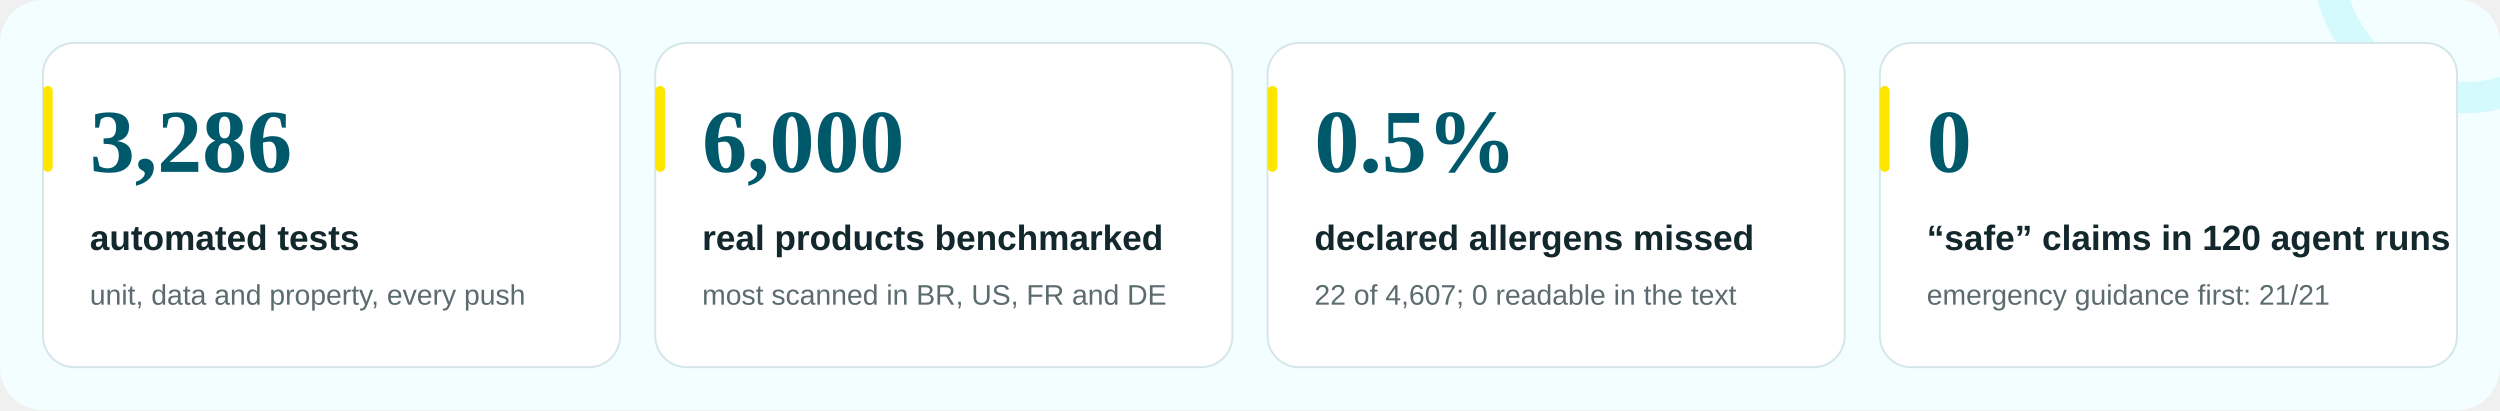
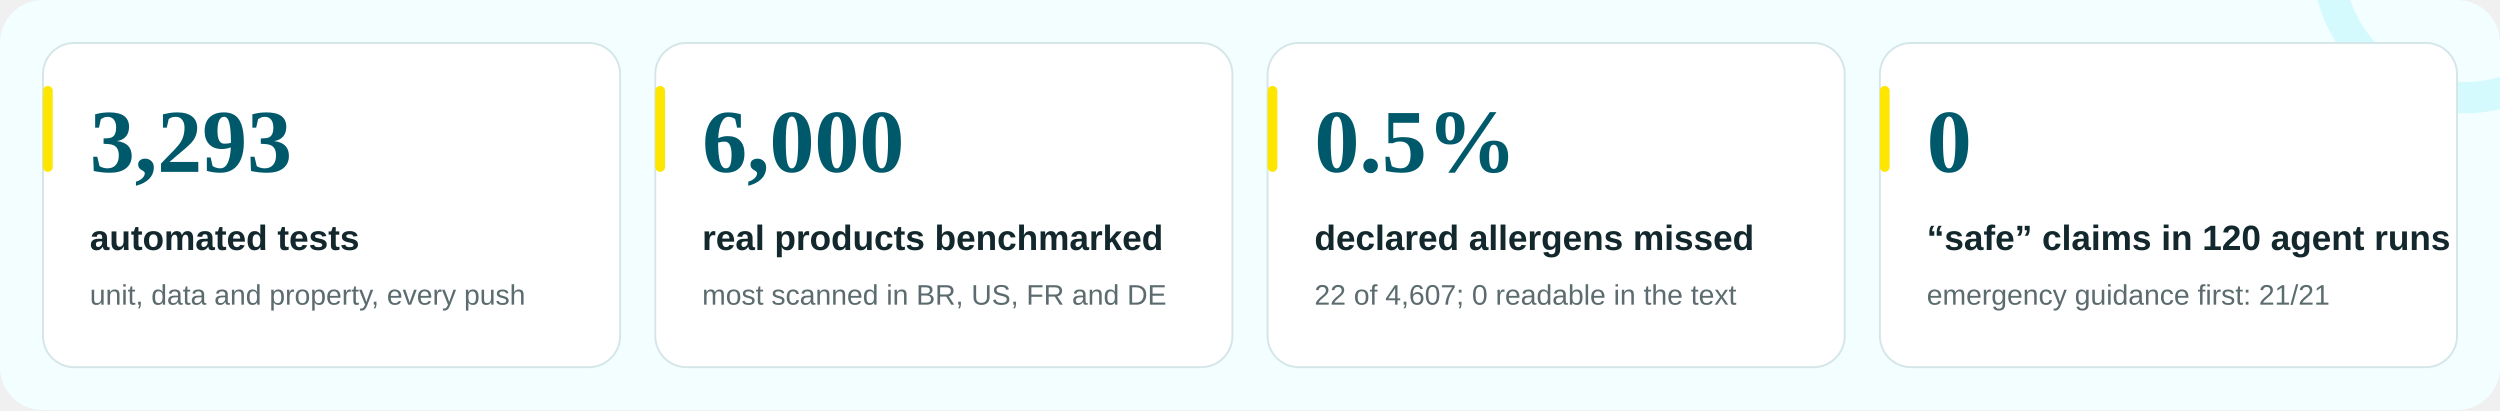
- <svg xmlns="http://www.w3.org/2000/svg" width="1280" height="210" viewBox="0 0 1280 210" role="img" aria-label="3,286 automated tests · 6,000 real products benchmarked · 0.5% declared allergens missed · 0 “safe” claims in 120 agent runs">
+ <svg xmlns="http://www.w3.org/2000/svg" width="1280" height="210" viewBox="0 0 1280 210" role="img" aria-label="3,293 automated tests · 6,000 real products benchmarked · 0.5% declared allergens missed · 0 “safe” claims in 120 agent runs">
  <defs>
    <clipPath id="c">
      <rect width="1280" height="210" rx="22" />
    </clipPath>
  </defs>
  <g clip-path="url(#c)">
    <rect width="1280" height="210" fill="#F2FEFF" />
    <circle cx="1262" cy="-20" r="70" fill="none" stroke="#D5FAFE" stroke-width="16" />
  </g>
  <g transform="translate(22.0,22)">
    <rect width="295.5" height="166" rx="16" fill="#FFFFFF" stroke="#D5E6E8" />
    <rect x="0" y="22" width="5" height="44" rx="2.5" fill="#FFE600" />
-     <text x="24" y="66" font-family="Fraunces, Georgia, 'Times New Roman', serif" font-size="46" font-weight="700" fill="#00596B">3,286</text>
+     <text x="24" y="66" font-family="Fraunces, Georgia, 'Times New Roman', serif" font-size="46" font-weight="700" fill="#00596B">3,293</text>
    <text x="24" y="106" font-family="Signika, 'Segoe UI', Arial, sans-serif" font-size="18" font-weight="600" fill="#12282D">automated tests</text>
    <text x="24" y="134" font-family="Signika, 'Segoe UI', Arial, sans-serif" font-size="14.5" fill="#5B6B6E">unit, data and property, every push</text>
  </g>
  <g transform="translate(335.5,22)">
    <rect width="295.5" height="166" rx="16" fill="#FFFFFF" stroke="#D5E6E8" />
    <rect x="0" y="22" width="5" height="44" rx="2.5" fill="#FFE600" />
    <text x="24" y="66" font-family="Fraunces, Georgia, 'Times New Roman', serif" font-size="46" font-weight="700" fill="#00596B">6,000</text>
    <text x="24" y="106" font-family="Signika, 'Segoe UI', Arial, sans-serif" font-size="18" font-weight="600" fill="#12282D">real products benchmarked</text>
    <text x="24" y="134" font-family="Signika, 'Segoe UI', Arial, sans-serif" font-size="14.5" fill="#5B6B6E">most scanned in BR, US, FR and DE</text>
  </g>
  <g transform="translate(649.0,22)">
    <rect width="295.5" height="166" rx="16" fill="#FFFFFF" stroke="#D5E6E8" />
    <rect x="0" y="22" width="5" height="44" rx="2.5" fill="#FFE600" />
    <text x="24" y="66" font-family="Fraunces, Georgia, 'Times New Roman', serif" font-size="46" font-weight="700" fill="#00596B">0.5%</text>
    <text x="24" y="106" font-family="Signika, 'Segoe UI', Arial, sans-serif" font-size="18" font-weight="600" fill="#12282D">declared allergens missed</text>
    <text x="24" y="134" font-family="Signika, 'Segoe UI', Arial, sans-serif" font-size="14.5" fill="#5B6B6E">22 of 4,607; 0 readable in the text</text>
  </g>
  <g transform="translate(962.5,22)">
    <rect width="295.5" height="166" rx="16" fill="#FFFFFF" stroke="#D5E6E8" />
    <rect x="0" y="22" width="5" height="44" rx="2.5" fill="#FFE600" />
    <text x="24" y="66" font-family="Fraunces, Georgia, 'Times New Roman', serif" font-size="46" font-weight="700" fill="#00596B">0</text>
    <text x="24" y="106" font-family="Signika, 'Segoe UI', Arial, sans-serif" font-size="18" font-weight="600" fill="#12282D">“safe” claims in 120 agent runs</text>
    <text x="24" y="134" font-family="Signika, 'Segoe UI', Arial, sans-serif" font-size="14.5" fill="#5B6B6E">emergency guidance first: 21/21</text>
  </g>
</svg>
